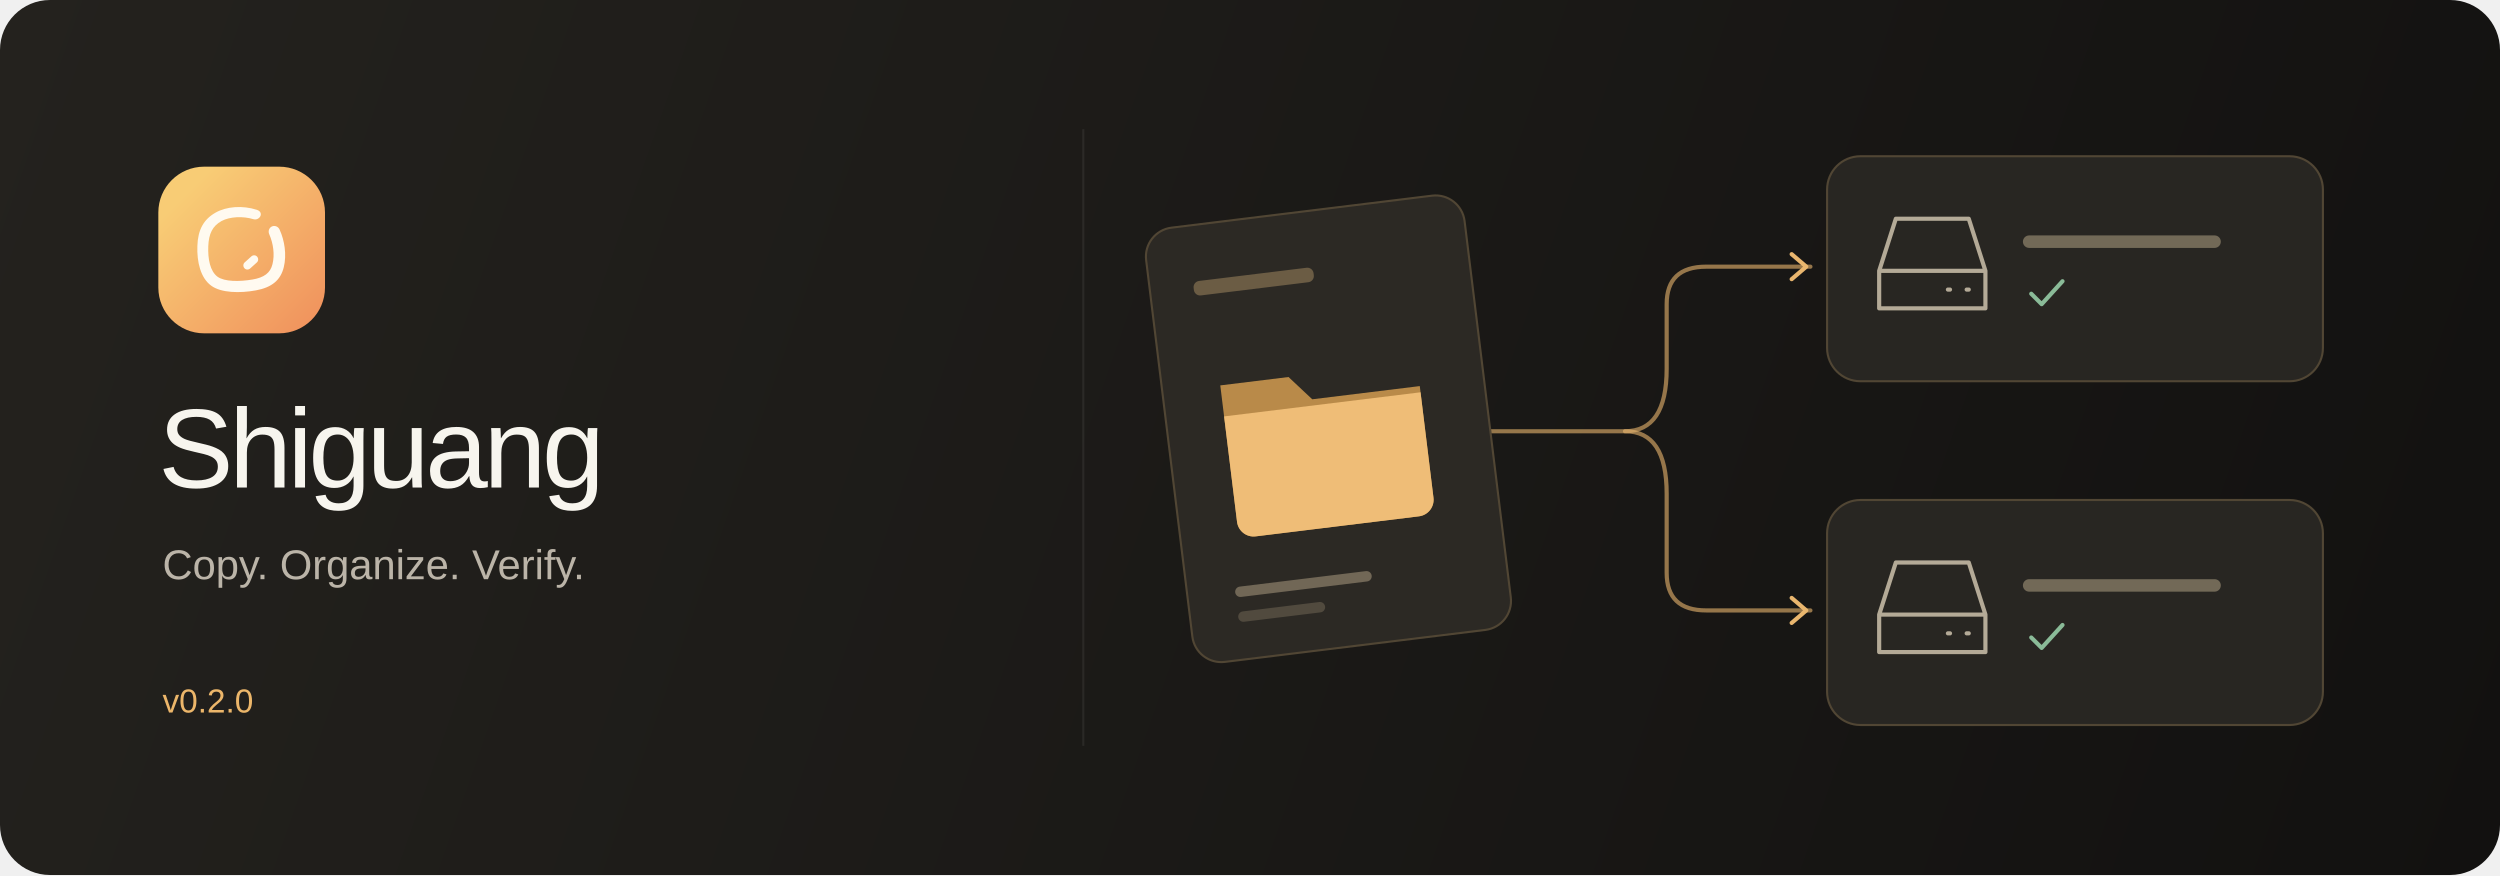
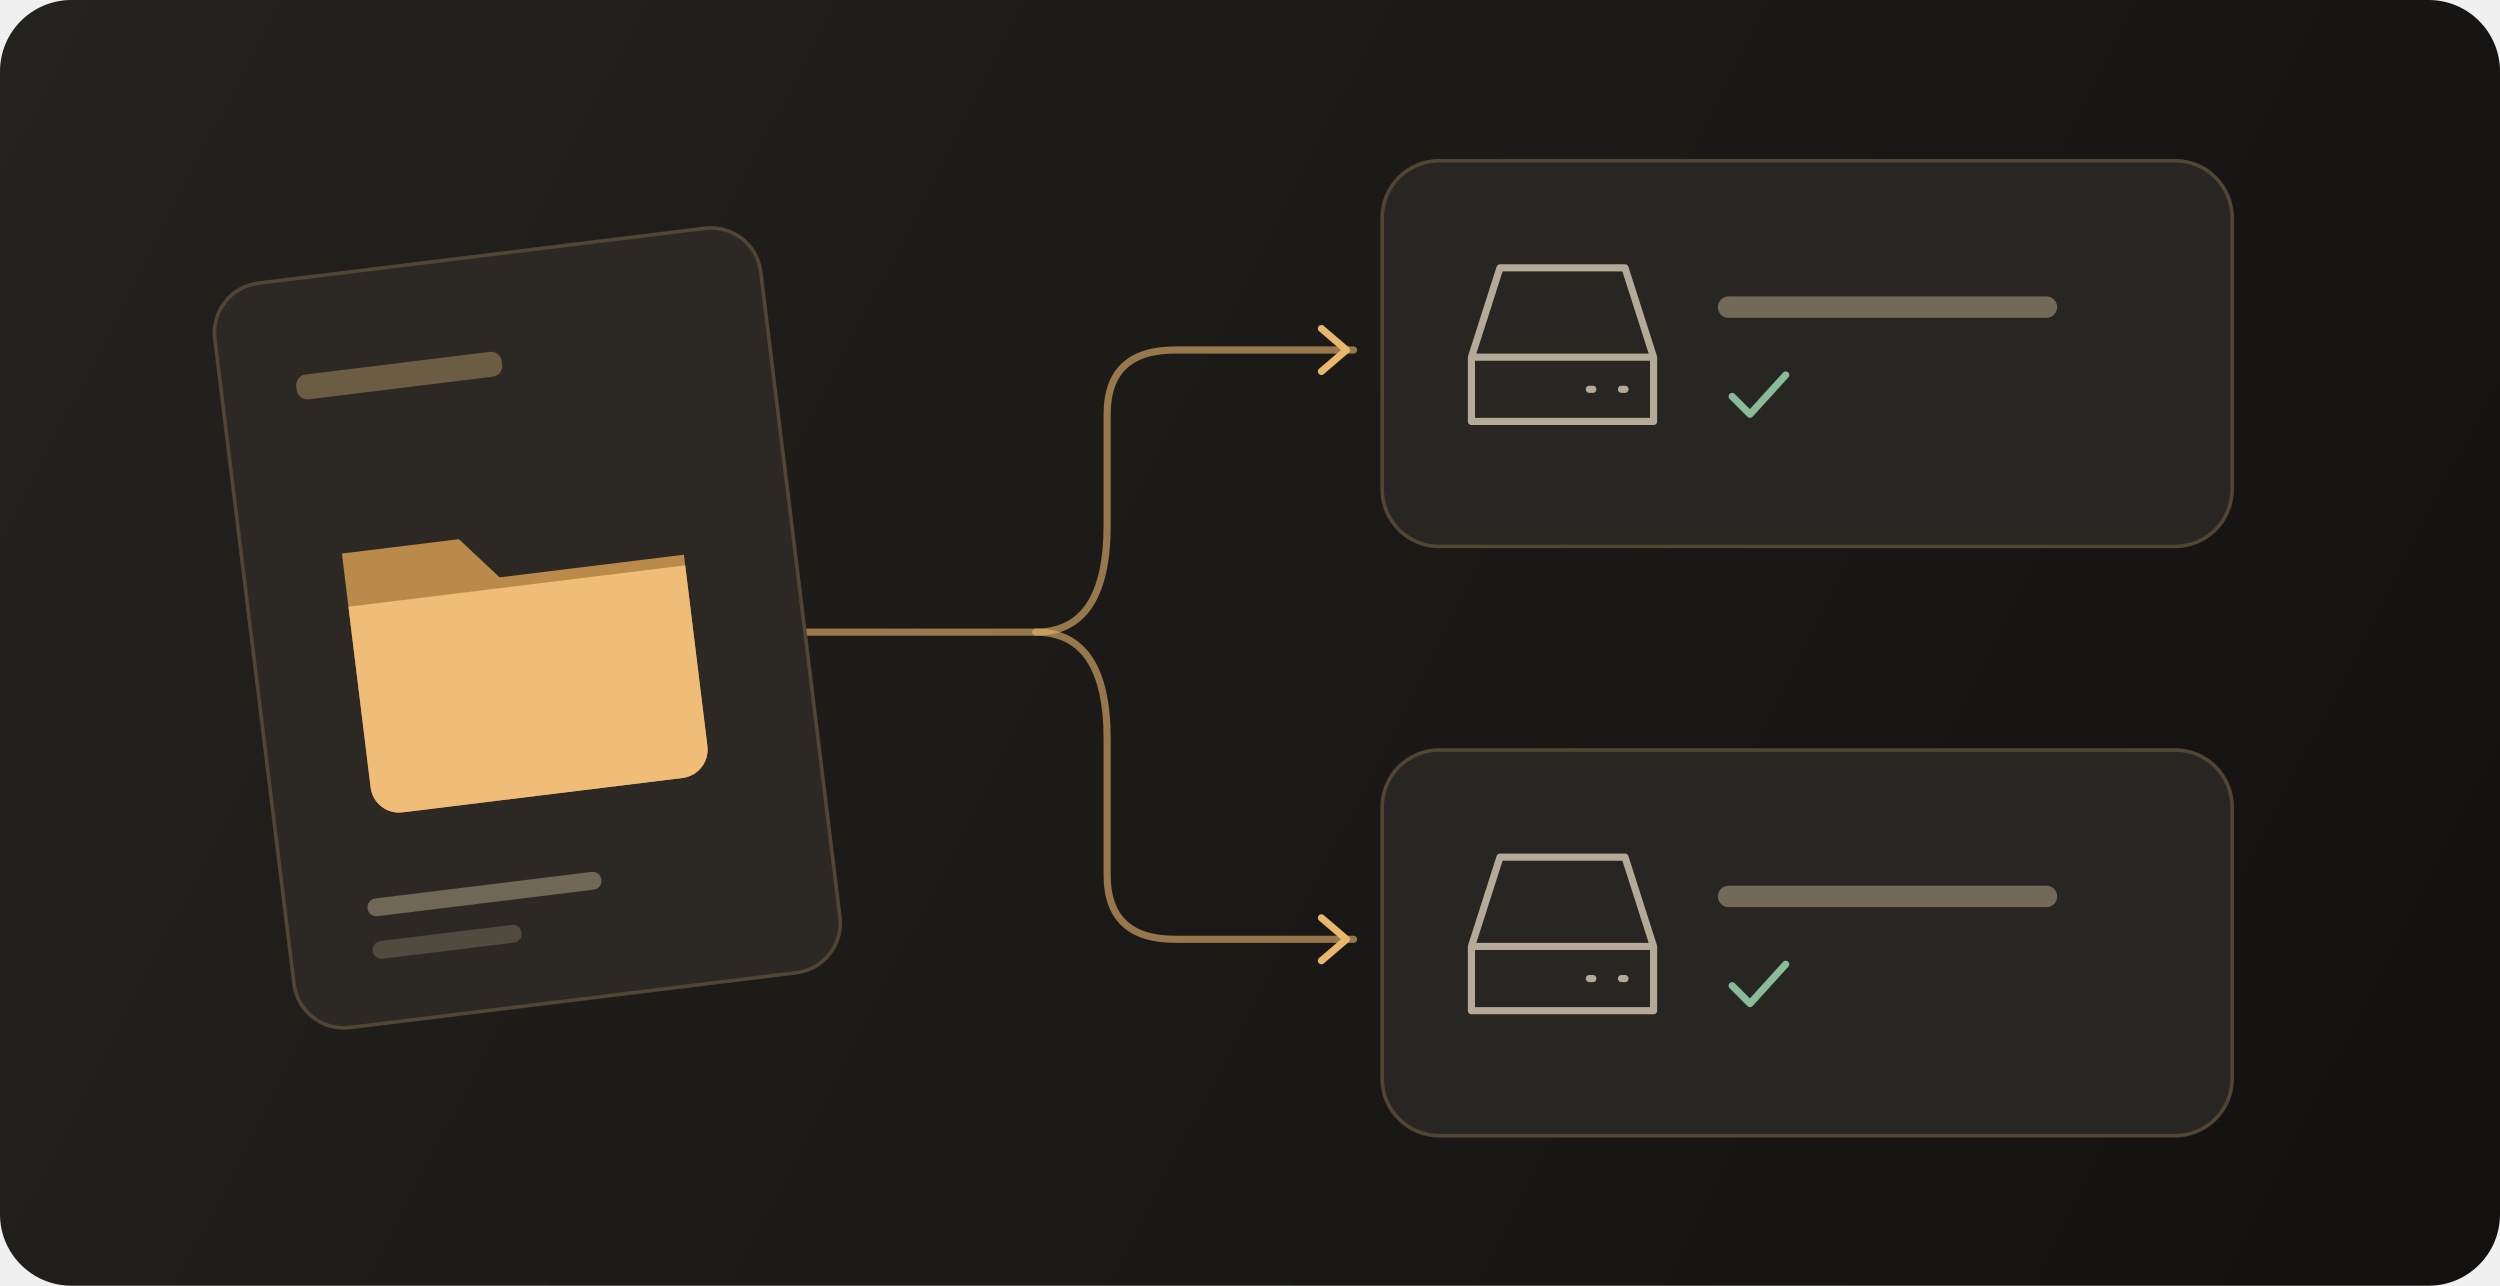
- <svg xmlns="http://www.w3.org/2000/svg" width="1200" height="420" viewBox="0 0 1200 420" fill="none" role="img" aria-labelledby="title desc">
+ <svg xmlns="http://www.w3.org/2000/svg" width="1400" height="720" viewBox="0 0 700 360" fill="none" role="img" aria-labelledby="title desc">
  <defs>
-     <linearGradient id="bg" x1="0" y1="0" x2="1200" y2="420" gradientUnits="userSpaceOnUse">
+     <linearGradient id="bg" x1="0" y1="0" x2="700" y2="360" gradientUnits="userSpaceOnUse">
      <stop stop-color="#24221e" />
      <stop offset="1" stop-color="#121110" />
    </linearGradient>
-     <linearGradient id="gold" x1="76" y1="106" x2="150" y2="180" gradientUnits="userSpaceOnUse">
-       <stop stop-color="#f8cc75" />
-       <stop offset="1" stop-color="#ef8859" />
-     </linearGradient>
  </defs>
-   <rect width="1200" height="420" rx="24" fill="url(#bg)" />
-   <rect x="76" y="80" width="80" height="80" rx="22" fill="url(#gold)" />
-   <g transform="translate(91 95) scale(.78)" fill="#fffaf0">
-     <path d="M41.3 7.3C32.6 4.5 22.7 5.2 15.9 9.1C8.7 13.2 5.1 19.6 4.8 29.5C4.4 39.4 6.8 49.3 13.3 54C19.4 58.5 31 58.7 40.8 56.9C50.7 55.1 56.1 50.5 58 42.5C59.8 35 58.5 26.3 55.4 19.5C54.6 17.7 52.6 16.8 50.8 17.5C48.9 18.3 48.2 20.5 49 22.3C51.5 28 52.5 34.9 51 40.8C49.7 46.2 45.8 49 38.8 50.2C30.6 51.6 21.5 51.6 17.2 48.5C12.6 45.1 11.2 37.6 11.5 29.8C11.8 22 14.1 17.3 19.7 14.2C24.8 11.5 32.8 11.1 39.3 13.1C41.3 13.7 43.2 12.4 43.7 10.9C44.2 9.3 43.3 7.9 41.3 7.3Z" />
-     <path d="M34 39.6L38 36C39.1 35 40.7 35.1 41.6 36.2C42.5 37.3 42.4 38.9 41.3 39.8L37.3 43.4C36.2 44.4 34.6 44.3 33.7 43.2C32.8 42.1 32.9 40.5 34 39.6Z" />
+   <rect width="700" height="360" rx="20" fill="url(#bg)" />
+   <g transform="translate(-490 -30)">
+     <g stroke="#e9b66e" stroke-width="2" stroke-linecap="round" stroke-linejoin="round">
+       <path d="M710 207H780Q800 207 800 177V146Q800 128 819 128H869" opacity=".6" />
+       <path d="M780 207Q800 207 800 237V275Q800 293 819 293H869" opacity=".6" />
+       <path d="m860 122 7 6-7 6m0 153 7 6-7 6" />
+     </g>
+     <g transform="rotate(-7 644 200)">
+       <rect x="560" y="100" width="154" height="210" rx="14" fill="#2c2924" stroke="#514634" />
+       <rect x="581" y="127" width="58" height="7" rx="3" fill="#6b5c44" />
+       <path d="M588 178h33l10 12h52v54a8 8 0 0 1-8 8h-79a8 8 0 0 1-8-8z" fill="#dca353" opacity=".8" />
+       <path d="M588 193h95v51a8 8 0 0 1-8 8h-79a8 8 0 0 1-8-8z" fill="#efbd77" />
+       <rect x="583" y="275" width="66" height="5" rx="2.5" fill="#716756" />
+       <rect x="583" y="287" width="42" height="5" rx="2.5" fill="#514a3e" />
+     </g>
+     <g fill="#282622" stroke="#514634">
+       <rect x="877" y="75" width="238" height="108" rx="16" />
+       <rect x="877" y="240" width="238" height="108" rx="16" />
+     </g>
+     <g stroke="#b4aa97" stroke-width="2" stroke-linecap="round" stroke-linejoin="round">
+       <path d="m902 130 8-25h35l8 25v18h-51zm0 0h51m-9 9h1m-10 0h1" />
+       <path d="m902 295 8-25h35l8 25v18h-51zm0 0h51m-9 9h1m-10 0h1" />
+     </g>
+     <g fill="#726957">
+       <rect x="971" y="113" width="95" height="6" rx="3" />
+       <rect x="971" y="278" width="95" height="6" rx="3" />
+     </g>
+     <g stroke="#8abb98" stroke-width="2" stroke-linecap="round" stroke-linejoin="round">
+       <path d="m975 141 5 5 10-11m-15 171 5 5 10-11" />
+     </g>
  </g>
-   <g font-family="-apple-system,BlinkMacSystemFont,'Helvetica Neue',Arial,sans-serif">
-     <text x="76" y="234" fill="#f7f5ee" font-size="54" font-weight="500" letter-spacing="-2">Shiguang</text>
-     <text x="78" y="278" fill="#bbb4a8" font-size="20">Copy. Organize. Verify.</text>
-     <text x="78" y="342" fill="#ecb66a" font-size="16">v0.2.0</text>
-   </g>
-   <g stroke="#e9b66e" stroke-width="2" stroke-linecap="round" stroke-linejoin="round">
-     <path d="M710 207H780Q800 207 800 177V146Q800 128 819 128H869" opacity=".6" />
-     <path d="M780 207Q800 207 800 237V275Q800 293 819 293H869" opacity=".6" />
-     <path d="m860 122 7 6-7 6m0 153 7 6-7 6" />
-   </g>
-   <g transform="rotate(-7 644 200)">
-     <rect x="560" y="100" width="154" height="210" rx="14" fill="#2c2924" stroke="#514634" />
-     <rect x="581" y="127" width="58" height="7" rx="3" fill="#6b5c44" />
-     <path d="M588 178h33l10 12h52v54a8 8 0 0 1-8 8h-79a8 8 0 0 1-8-8z" fill="#dca353" opacity=".8" />
-     <path d="M588 193h95v51a8 8 0 0 1-8 8h-79a8 8 0 0 1-8-8z" fill="#efbd77" />
-     <rect x="583" y="275" width="66" height="5" rx="2.5" fill="#716756" />
-     <rect x="583" y="287" width="42" height="5" rx="2.5" fill="#514a3e" />
-   </g>
-   <g fill="#282622" stroke="#514634">
-     <rect x="877" y="75" width="238" height="108" rx="16" />
-     <rect x="877" y="240" width="238" height="108" rx="16" />
-   </g>
-   <g stroke="#b4aa97" stroke-width="2" stroke-linecap="round" stroke-linejoin="round">
-     <path d="m902 130 8-25h35l8 25v18h-51zm0 0h51m-9 9h1m-10 0h1" />
-     <path d="m902 295 8-25h35l8 25v18h-51zm0 0h51m-9 9h1m-10 0h1" />
-   </g>
-   <g fill="#726957">
-     <rect x="971" y="113" width="95" height="6" rx="3" />
-     <rect x="971" y="278" width="95" height="6" rx="3" />
-   </g>
-   <g stroke="#8abb98" stroke-width="2" stroke-linecap="round" stroke-linejoin="round">
-     <path d="m975 141 5 5 10-11m-15 171 5 5 10-11" />
-   </g>
-   <path d="M520 62v296" stroke="#ffffff" stroke-opacity=".07" />
</svg>
